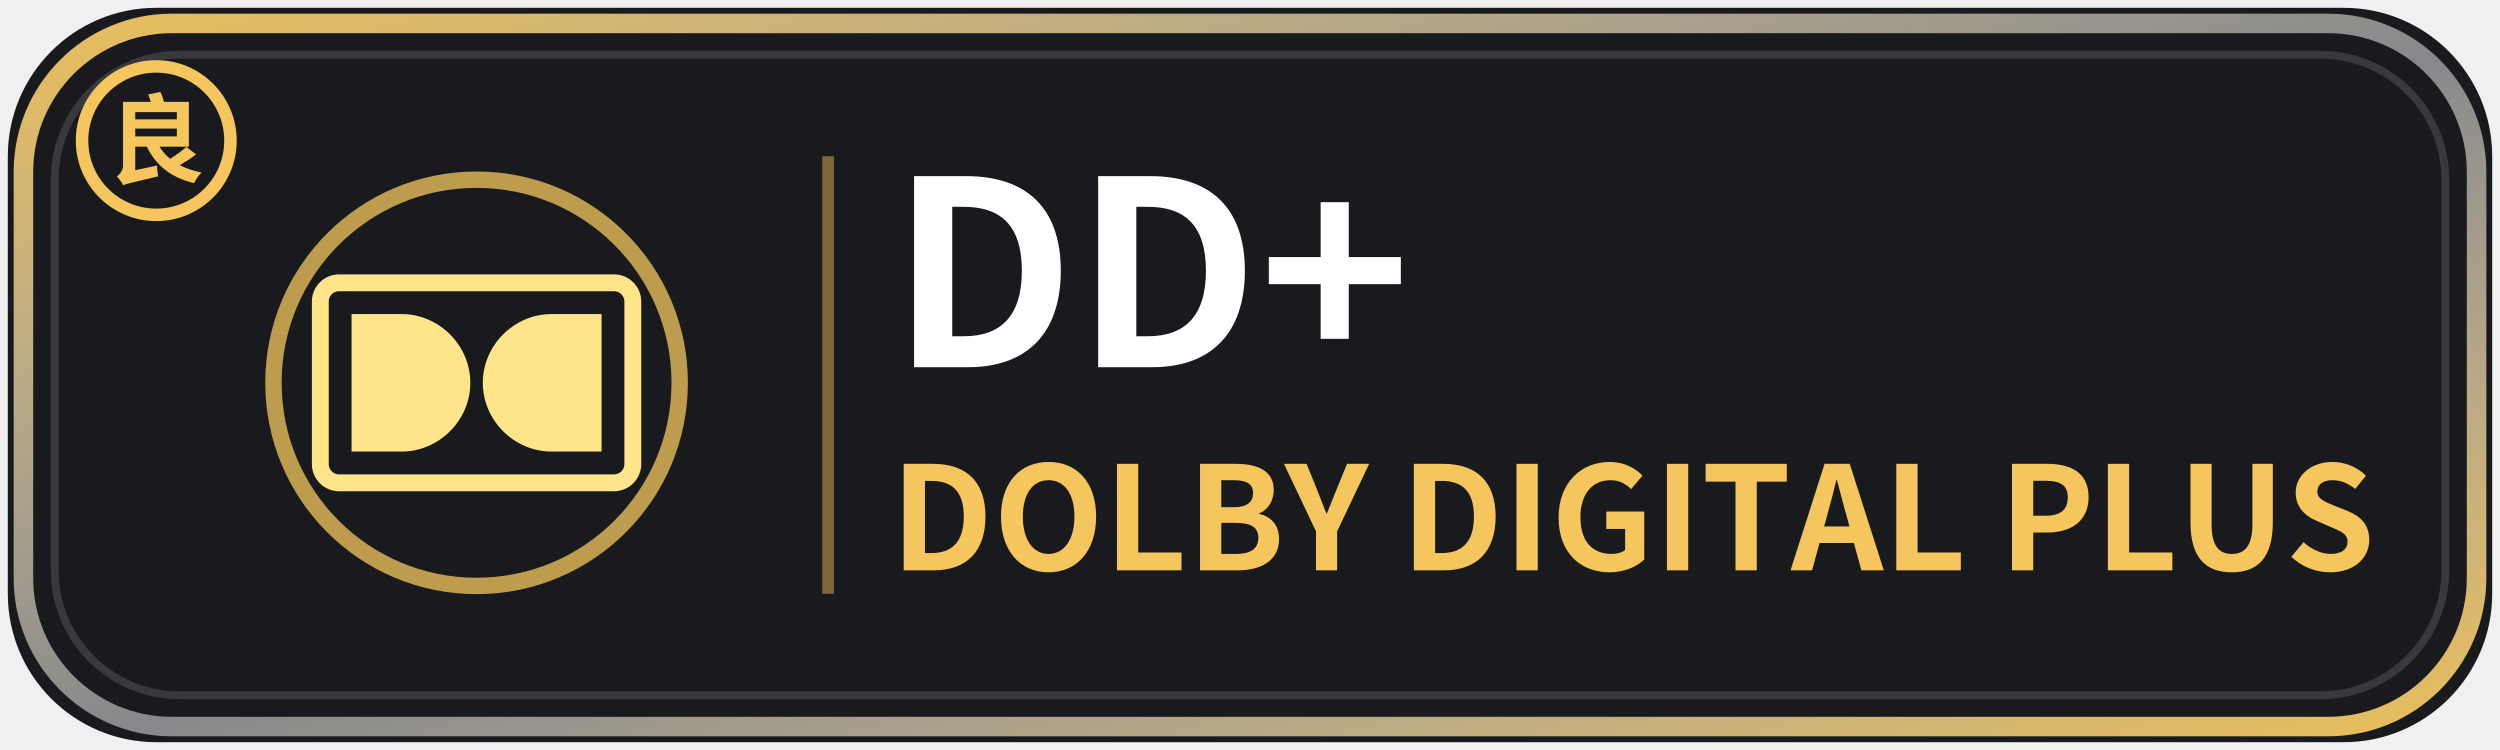
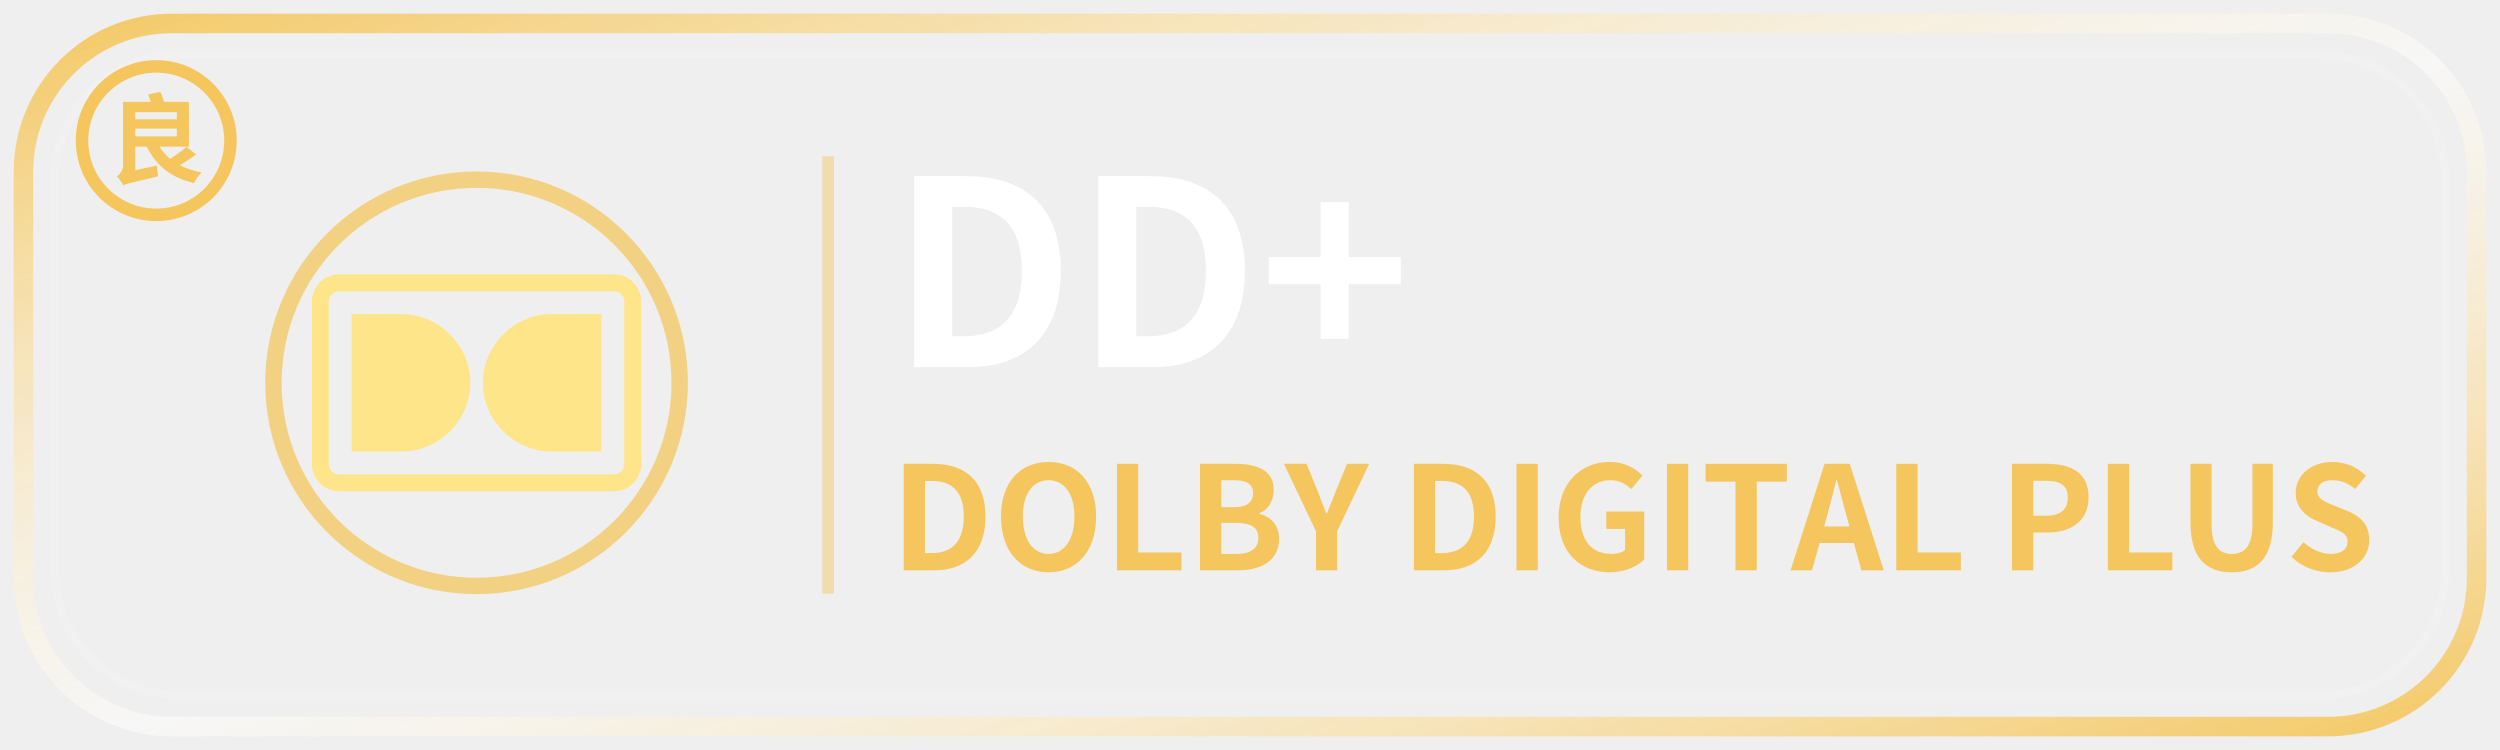
<svg xmlns="http://www.w3.org/2000/svg" width="320" height="96" viewBox="0 0 320 96" preserveAspectRatio="xMidYMid meet" overflow="hidden">
-   <rect x="1" y="1" width="318" height="94" rx="19" fill="#101216" fill-opacity="0.96" />
+   <rect x="0" y="0" width="320" height="96" fill="#000000" fill-opacity="0.004" />
  <defs>
    <linearGradient id="edge" x1="0" y1="0" x2="1" y2="1">
      <stop offset="0" stop-color="#F4C65D" stop-opacity=".95" />
      <stop offset=".52" stop-color="#FFFFFF" stop-opacity=".48" />
      <stop offset="1" stop-color="#F4C65D" stop-opacity=".95" />
    </linearGradient>
  </defs>
  <rect x="3" y="3" width="314" height="90" rx="19" fill="none" stroke="url(#edge)" stroke-width="2.5" />
  <rect x="7" y="7" width="306" height="82" rx="16" fill="none" stroke="#FFFFFF" stroke-opacity=".14" stroke-width="1" />
  <circle cx="20" cy="18" r="9.5" fill="none" stroke="#F4C65D" stroke-width="1.6" />
  <g aria-label="良" fill="#F4C65D" transform="translate(13.75 22.5) scale(0.0125 -0.0125)">
    <path d="M711 483V403H285V483ZM711 578H285V652H711ZM162 -98C191 -82 239 -72 520 -6C514 20 508 71 508 105L285 57V298H403C498 105 651 -19 887 -75C902 -42 937 8 964 34C880 50 806 75 742 108C797 141 857 180 908 219L808 296C765 257 701 210 642 174C598 210 562 251 533 298H834V757H579C570 790 557 829 542 859L418 833C427 810 436 783 443 757H160V105C160 51 122 12 97 -7C117 -26 151 -72 162 -98Z" transform="translate(0 0)" />
  </g>
  <circle cx="61" cy="49" r="26" fill="none" stroke="#F4C65D" stroke-width="2.1" stroke-opacity=".75" />
  <g transform="translate(37 25) scale(.8)">
    <rect x="5" y="14" width="50" height="32" rx="3" fill="none" stroke="#FFE58A" stroke-width="2.7" stroke-linecap="round" stroke-linejoin="round" />
    <path d="M10 19v22h8c6 0 11-5 11-11s-5-11-11-11zm40 0h-8c-6 0-11 5-11 11s5 11 11 11h8z" fill="#FFE58A" />
  </g>
  <path d="M106 20v56" stroke="#F4C65D" stroke-opacity=".45" stroke-width="1.5" />
  <g aria-label="DD+" fill="#FFFFFF" transform="translate(114 47) scale(0.033 -0.033)">
    <path d="M91 0H302C521 0 660 124 660 374C660 623 521 741 294 741H91ZM239 120V622H284C423 622 509 554 509 374C509 194 423 120 284 120Z" transform="translate(0 0)" />
    <path d="M91 0H302C521 0 660 124 660 374C660 623 521 741 294 741H91ZM239 120V622H284C423 622 509 554 509 374C509 194 423 120 284 120Z" transform="translate(714 0)" />
    <path d="M240 110H349V322H551V427H349V640H240V427H39V322H240Z" transform="translate(1428 0)" />
  </g>
  <g aria-label="DOLBY DIGITAL PLUS" fill="#F4C65D" transform="translate(114 73) scale(0.0183948 -0.0183948)">
    <path d="M91 0H302C521 0 660 124 660 374C660 623 521 741 294 741H91ZM239 120V622H284C423 622 509 554 509 374C509 194 423 120 284 120Z" transform="translate(0 0)" />
    <path d="M385 -14C581 -14 716 133 716 374C716 614 581 754 385 754C189 754 54 614 54 374C54 133 189 -14 385 -14ZM385 114C275 114 206 216 206 374C206 532 275 627 385 627C495 627 565 532 565 374C565 216 495 114 385 114Z" transform="translate(714 0)" />
    <path d="M91 0H540V124H239V741H91Z" transform="translate(1484 0)" />
    <path d="M91 0H355C518 0 641 69 641 218C641 317 583 374 503 393V397C566 420 604 489 604 558C604 696 488 741 336 741H91ZM239 439V627H327C416 627 460 601 460 536C460 477 420 439 326 439ZM239 114V330H342C444 330 497 299 497 227C497 150 442 114 342 114Z" transform="translate(2062 0)" />
    <path d="M217 0H364V271L587 741H433L359 560C337 505 316 453 293 396H289C266 453 246 505 225 560L151 741H-6L217 271Z" transform="translate(2743 0)" />
    <path d="M91 0H302C521 0 660 124 660 374C660 623 521 741 294 741H91ZM239 120V622H284C423 622 509 554 509 374C509 194 423 120 284 120Z" transform="translate(3550 0)" />
    <path d="M91 0H239V741H91Z" transform="translate(4264 0)" />
    <path d="M409 -14C511 -14 599 25 650 75V409H386V288H517V142C497 124 460 114 425 114C279 114 206 211 206 372C206 531 290 627 414 627C480 627 522 600 559 565L638 659C590 708 516 754 409 754C212 754 54 611 54 367C54 120 208 -14 409 -14Z" transform="translate(4594 0)" />
    <path d="M91 0H239V741H91Z" transform="translate(5311 0)" />
    <path d="M238 0H386V617H595V741H30V617H238Z" transform="translate(5641 0)" />
    <path d="M-4 0H146L198 190H437L489 0H645L408 741H233ZM230 305 252 386C274 463 295 547 315 628H319C341 549 361 463 384 386L406 305Z" transform="translate(6266 0)" />
    <path d="M91 0H540V124H239V741H91Z" transform="translate(6907 0)" />
    <path d="M91 0H239V263H338C497 263 624 339 624 508C624 683 498 741 334 741H91ZM239 380V623H323C425 623 479 594 479 508C479 423 430 380 328 380Z" transform="translate(7712 0)" />
    <path d="M91 0H540V124H239V741H91Z" transform="translate(8379 0)" />
    <path d="M376 -14C556 -14 661 88 661 333V741H519V320C519 166 462 114 376 114C289 114 235 166 235 320V741H88V333C88 88 194 -14 376 -14Z" transform="translate(8957 0)" />
    <path d="M312 -14C483 -14 584 89 584 210C584 317 525 375 435 412L338 451C275 477 223 496 223 549C223 598 263 627 328 627C390 627 439 604 486 566L561 658C501 719 415 754 328 754C179 754 72 660 72 540C72 432 148 372 223 342L321 299C387 271 433 254 433 199C433 147 392 114 315 114C250 114 179 147 127 196L42 94C114 24 213 -14 312 -14Z" transform="translate(9705 0)" />
  </g>
</svg>
